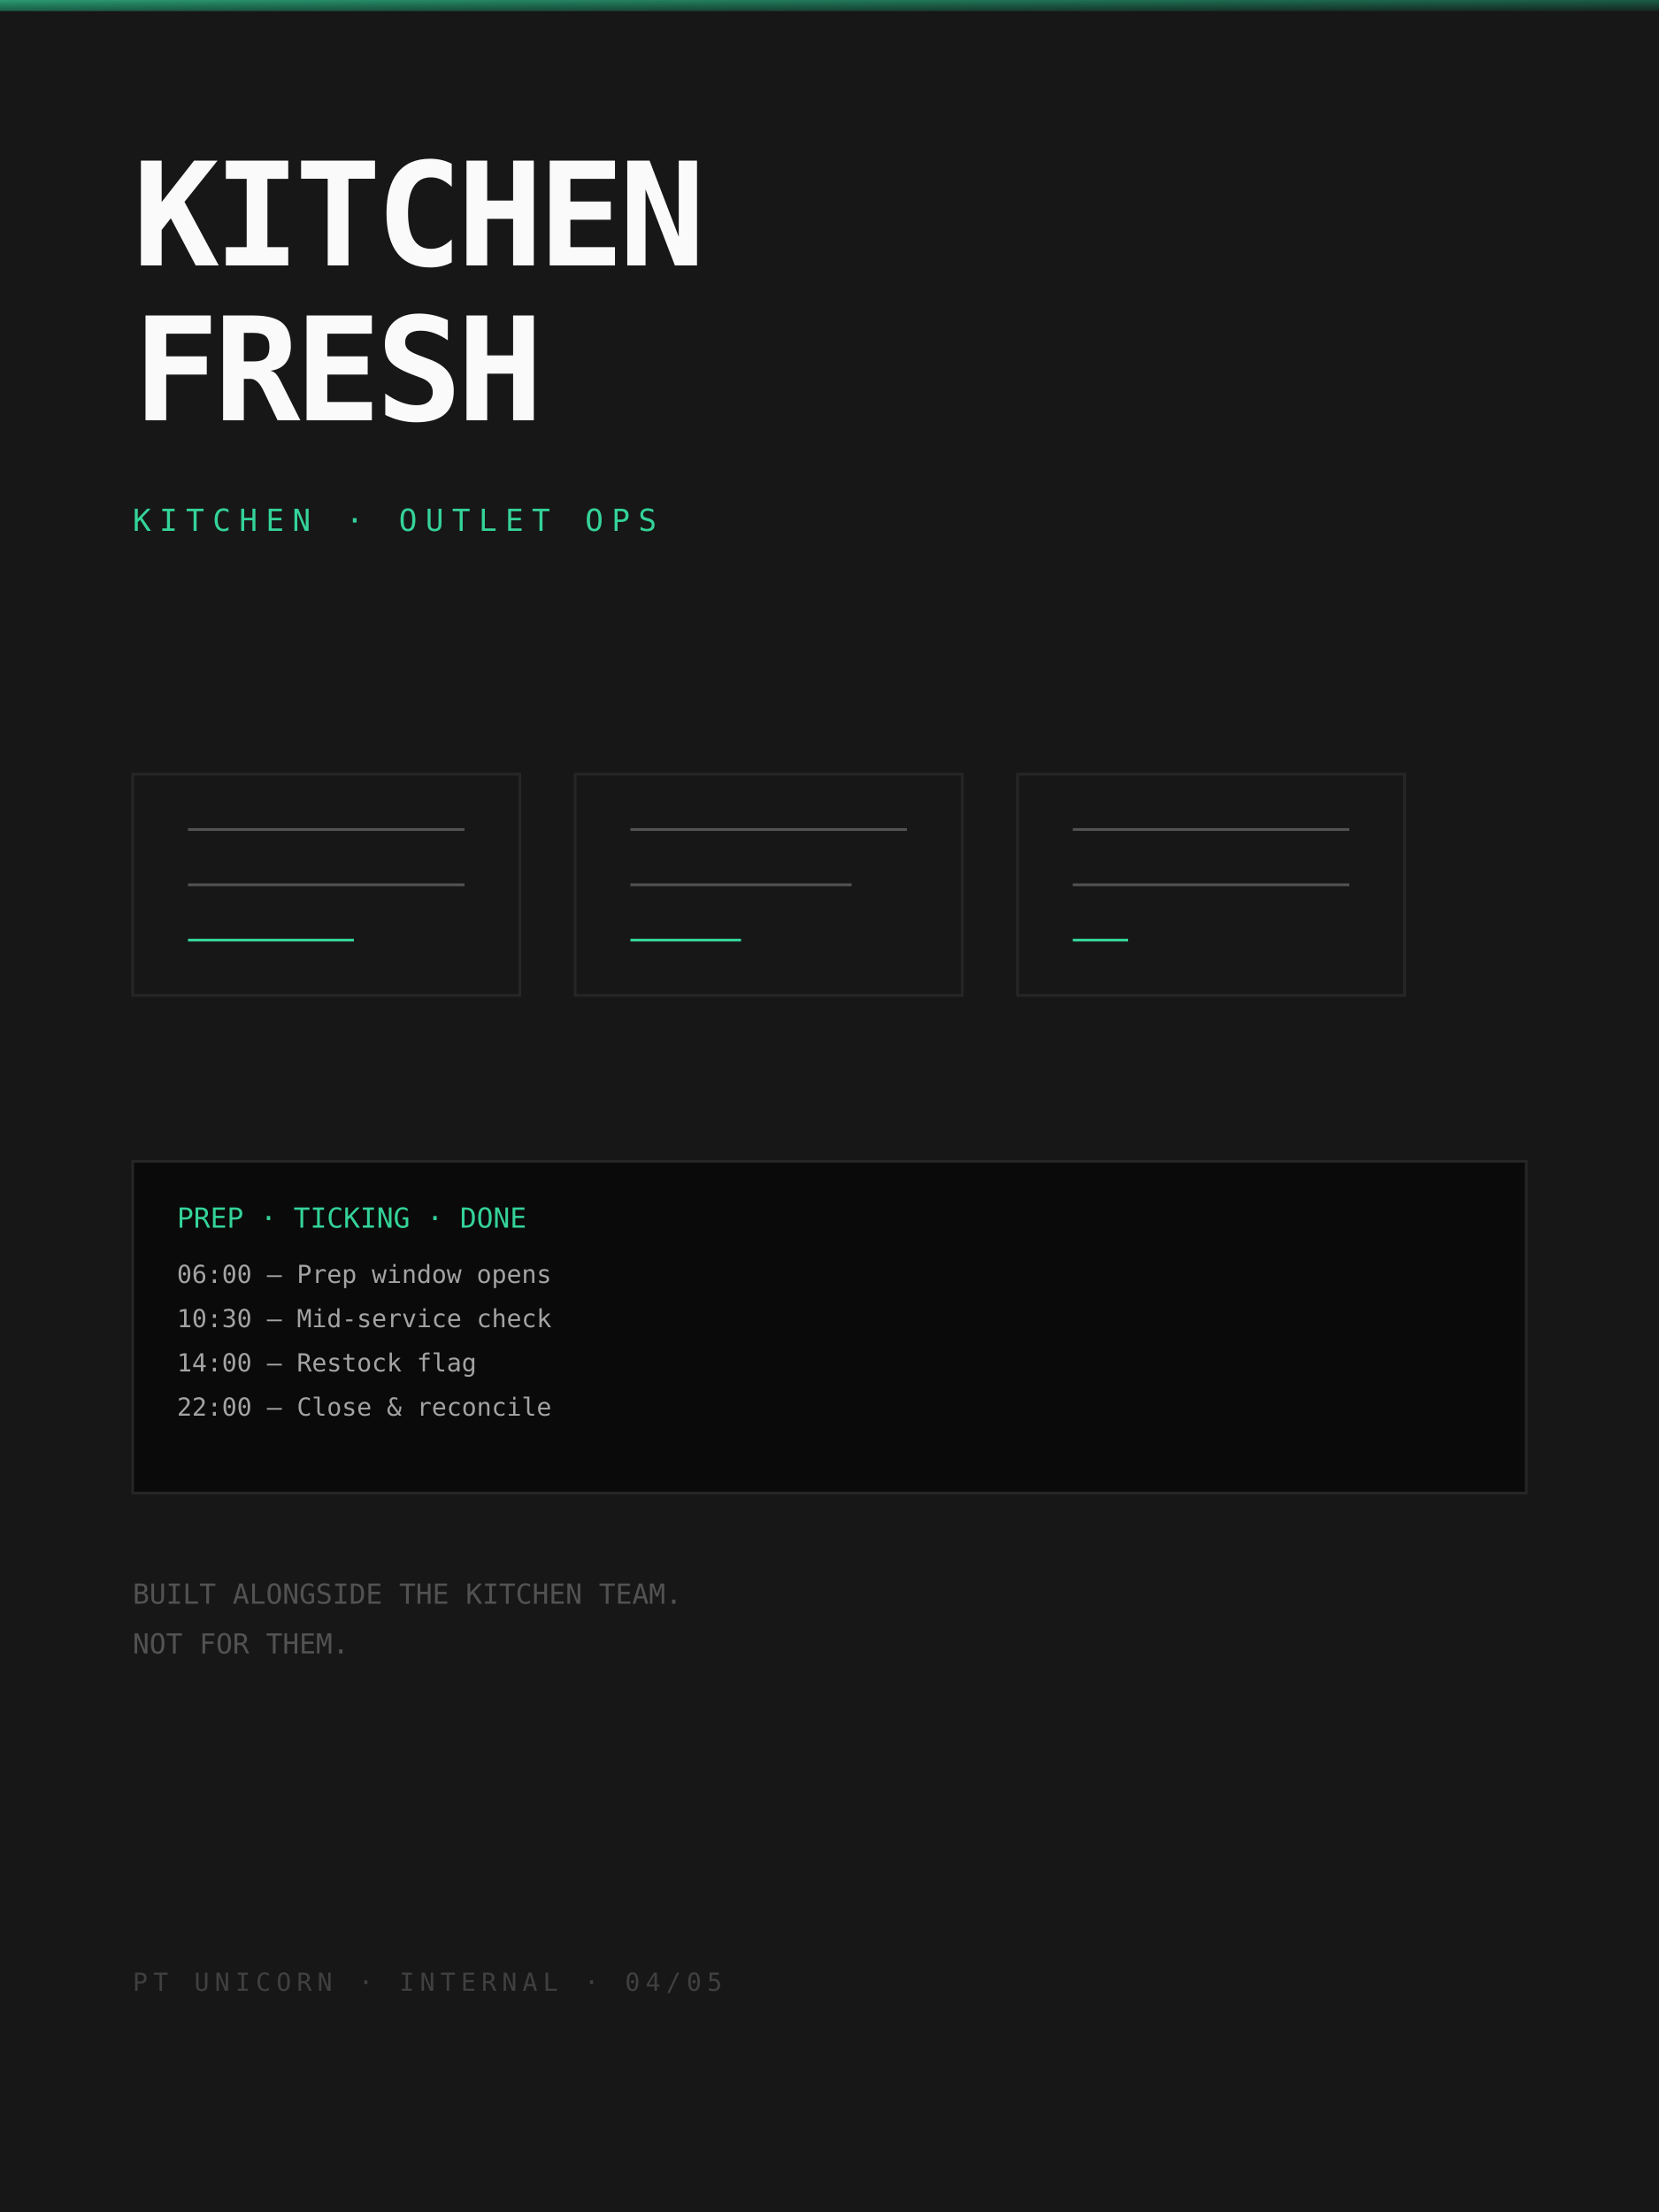
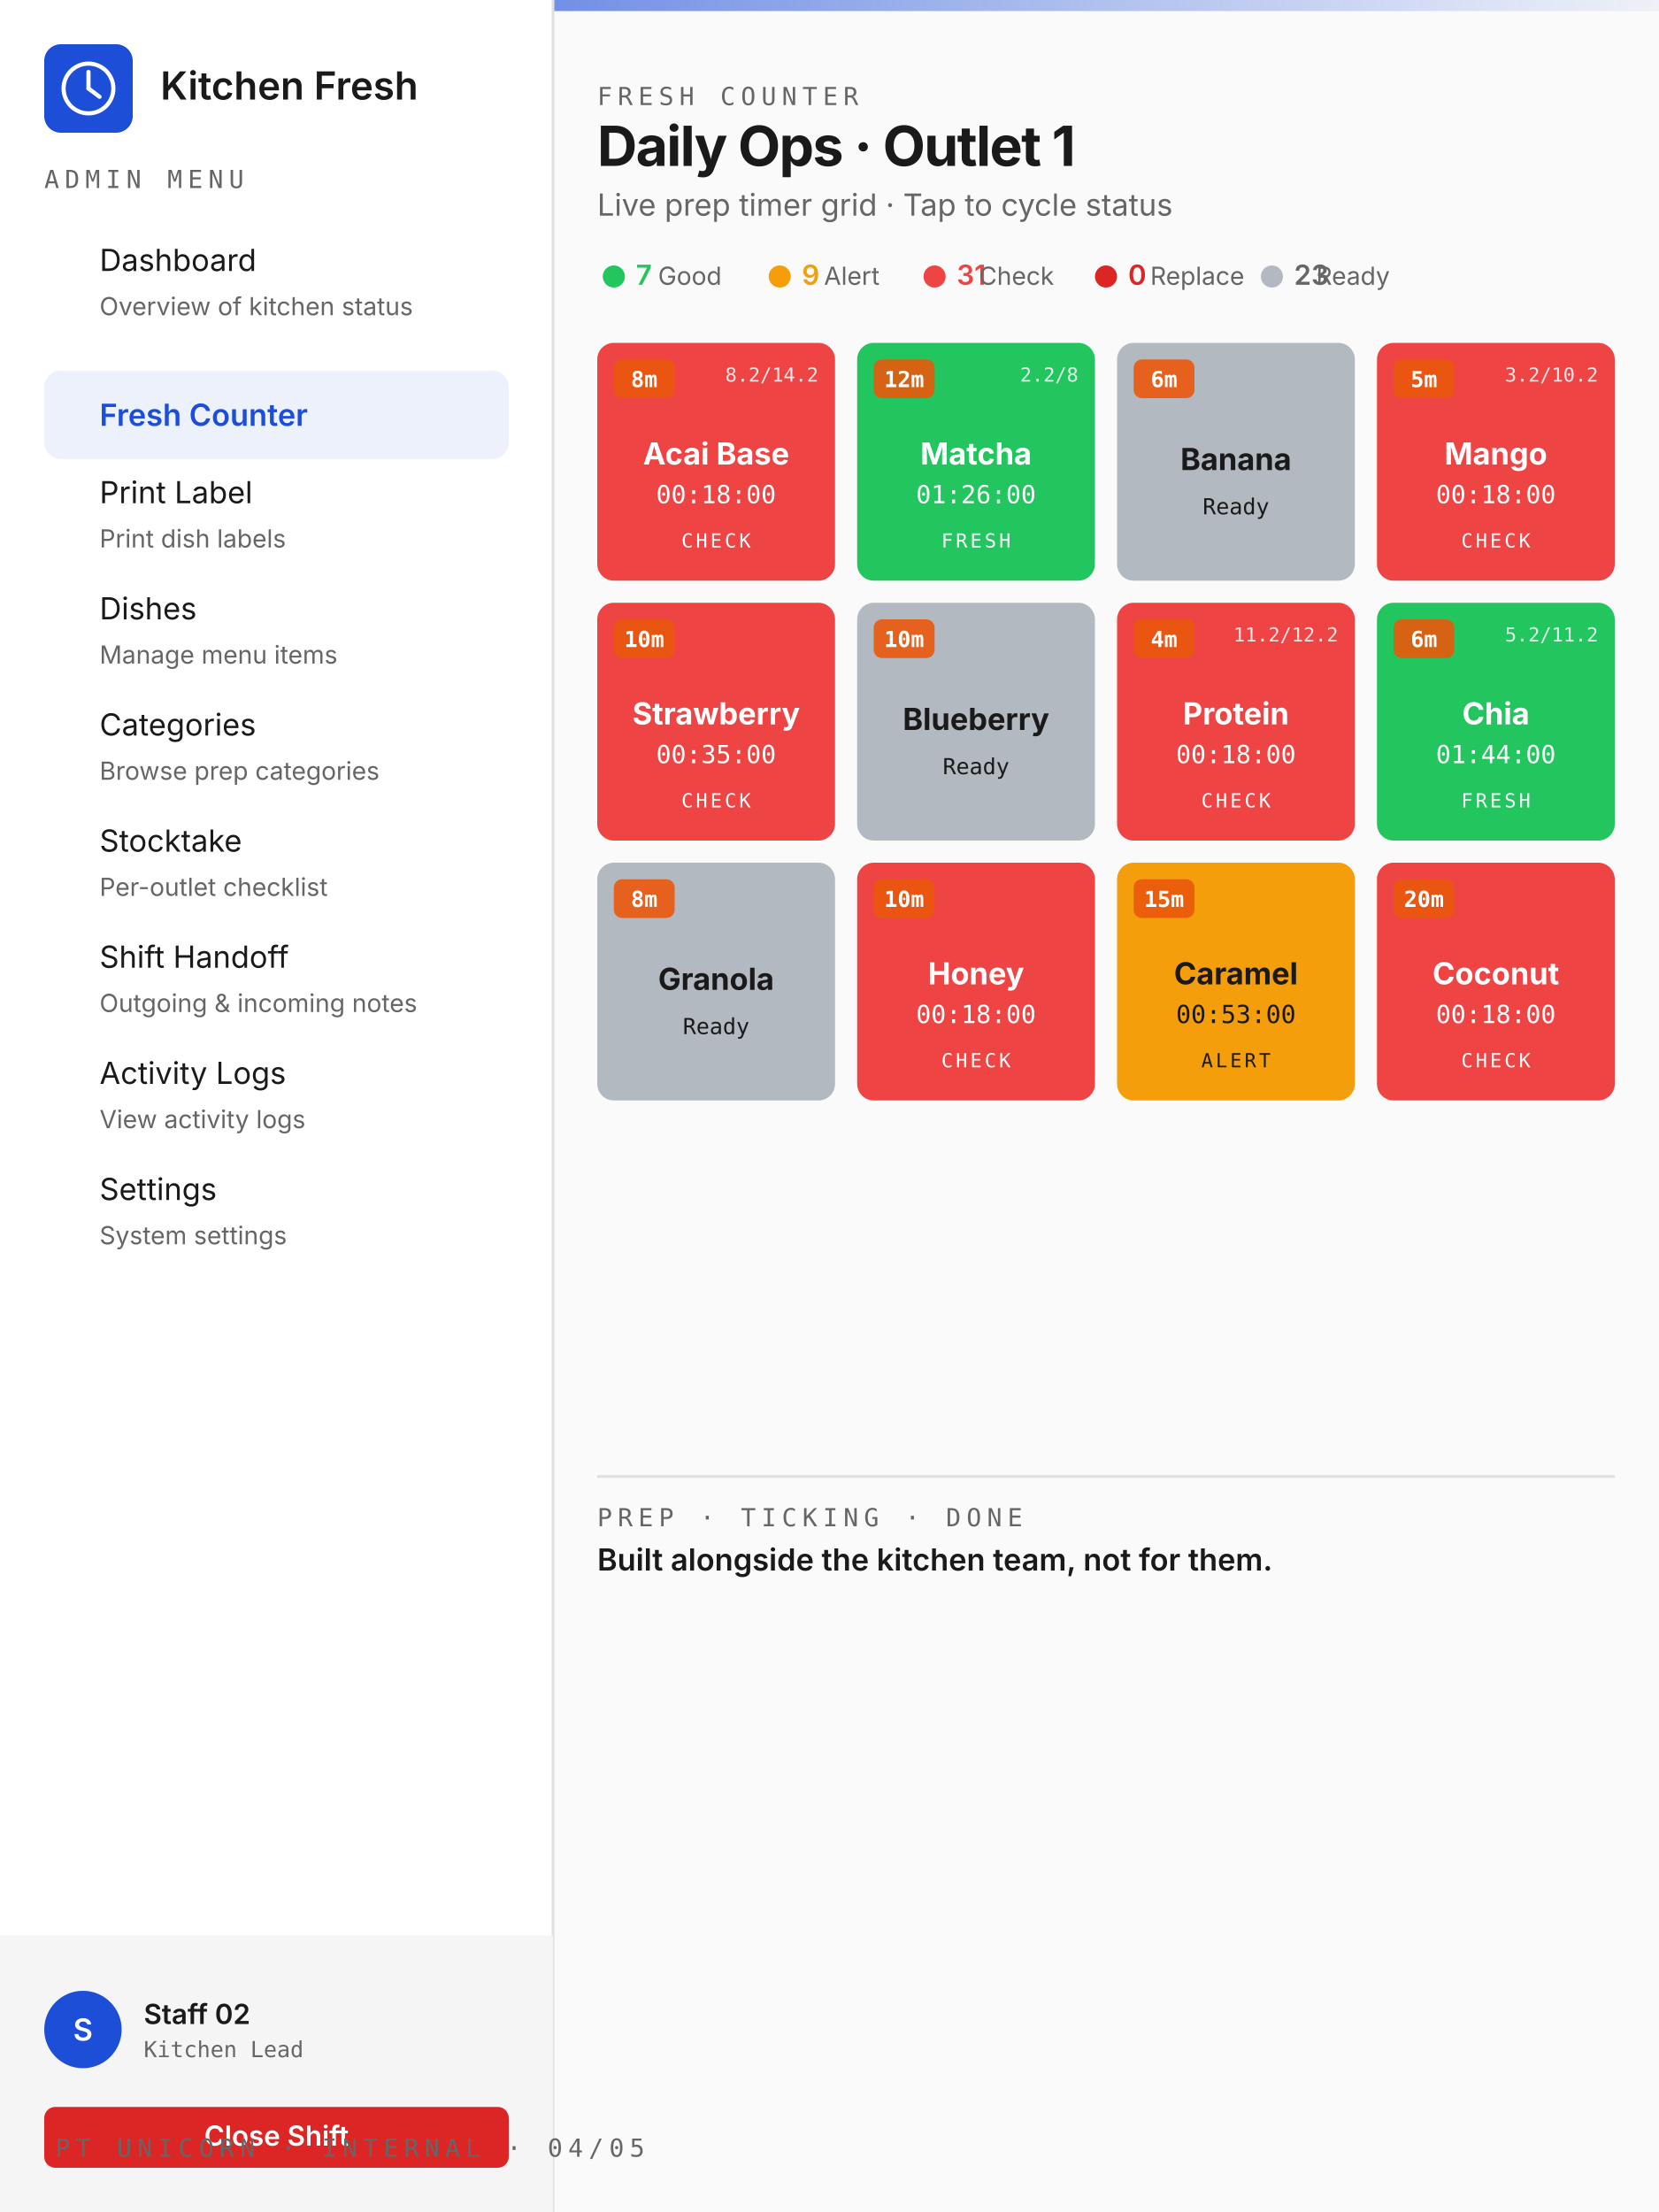
<svg xmlns="http://www.w3.org/2000/svg" viewBox="0 0 600 800" width="600" height="800">
  <defs>
-     <linearGradient id="g4" x1="0" y1="0" x2="1" y2="1">
-       <stop offset="0%" stop-color="#34d399" stop-opacity="0.7" />
-       <stop offset="100%" stop-color="#10b981" stop-opacity="0.1" />
+     <linearGradient id="kf-line" x1="0" y1="0" x2="1" y2="0">
+       <stop offset="0%" stop-color="#1d4ed8" stop-opacity="0.9" />
+       <stop offset="100%" stop-color="#1d4ed8" stop-opacity="0.05" />
    </linearGradient>
  </defs>
-   <rect width="600" height="800" fill="#171717" />
-   <rect x="0" y="0" width="600" height="4" fill="url(#g4)" />
-   <g transform="translate(48, 96)">
-     <text x="0" y="0" font-family="ui-monospace, SFMono-Regular, Menlo, monospace" font-size="52" font-weight="700" fill="#fafafa" letter-spacing="-2">KITCHEN</text>
-     <text x="0" y="56" font-family="ui-monospace, SFMono-Regular, Menlo, monospace" font-size="52" font-weight="700" fill="#fafafa" letter-spacing="-2">FRESH</text>
-     <text x="0" y="96" font-family="ui-monospace, SFMono-Regular, Menlo, monospace" font-size="11" fill="#34d399" letter-spacing="3">KITCHEN  ·  OUTLET OPS</text>
+   <rect width="600" height="800" fill="#fafafa" />
+   <rect x="0" y="0" width="600" height="4" fill="url(#kf-line)" />
+   <g transform="translate(0, 0)">
+     <rect width="200" height="800" fill="#ffffff" />
+     <line x1="200" y1="0" x2="200" y2="800" stroke="#e0e0e0" />
+     <g transform="translate(16, 16)">
+       <rect width="32" height="32" rx="6" fill="#1d4ed8" />
+       <circle cx="16" cy="16" r="9" fill="none" stroke="#ffffff" stroke-width="1.5" />
+       <line x1="16" y1="16" x2="16" y2="10" stroke="#ffffff" stroke-width="1.5" stroke-linecap="round" />
+       <line x1="16" y1="16" x2="20" y2="19" stroke="#ffffff" stroke-width="1.5" stroke-linecap="round" />
+     </g>
+     <text x="58" y="36" font-family="Inter, system-ui, sans-serif" font-size="14" font-weight="600" fill="#1a1a1a">Kitchen Fresh</text>
+     <text x="16" y="68" font-family="ui-monospace, SFMono-Regular, Menlo, monospace" font-size="9" fill="#666666" letter-spacing="2">ADMIN MENU</text>
+     <g font-family="Inter, system-ui, sans-serif" font-size="11" fill="#1a1a1a">
+       <g transform="translate(16, 92)">
+         <rect width="6" height="6" rx="1" fill="#1d4ed8" opacity="0.0" />
+         <text x="20" y="6">Dashboard</text>
+         <text x="20" y="22" font-size="9" fill="#666666">Overview of kitchen status</text>
+       </g>
+       <g transform="translate(16, 134)">
+         <rect width="168" height="32" rx="6" fill="#1d4ed8" fill-opacity="0.08" />
+         <text x="20" y="20" font-weight="600" fill="#1d4ed8">Fresh Counter</text>
+       </g>
+       <g transform="translate(16, 176)">
+         <text x="20" y="6">Print Label</text>
+         <text x="20" y="22" font-size="9" fill="#666666">Print dish labels</text>
+       </g>
+       <g transform="translate(16, 218)">
+         <text x="20" y="6">Dishes</text>
+         <text x="20" y="22" font-size="9" fill="#666666">Manage menu items</text>
+       </g>
+       <g transform="translate(16, 260)">
+         <text x="20" y="6">Categories</text>
+         <text x="20" y="22" font-size="9" fill="#666666">Browse prep categories</text>
+       </g>
+       <g transform="translate(16, 302)">
+         <text x="20" y="6">Stocktake</text>
+         <text x="20" y="22" font-size="9" fill="#666666">Per-outlet checklist</text>
+       </g>
+       <g transform="translate(16, 344)">
+         <text x="20" y="6">Shift Handoff</text>
+         <text x="20" y="22" font-size="9" fill="#666666">Outgoing &amp; incoming notes</text>
+       </g>
+       <g transform="translate(16, 386)">
+         <text x="20" y="6">Activity Logs</text>
+         <text x="20" y="22" font-size="9" fill="#666666">View activity logs</text>
+       </g>
+       <g transform="translate(16, 428)">
+         <text x="20" y="6">Settings</text>
+         <text x="20" y="22" font-size="9" fill="#666666">System settings</text>
+       </g>
+     </g>
+     <rect x="0" y="700" width="200" height="100" fill="#f5f5f5" />
+     <g transform="translate(16, 720)">
+       <circle cx="14" cy="14" r="14" fill="#1d4ed8" />
+       <text x="14" y="18" text-anchor="middle" font-family="Inter, system-ui, sans-serif" font-size="11" font-weight="600" fill="#ffffff">S</text>
+       <text x="36" y="12" font-family="Inter, system-ui, sans-serif" font-size="10" font-weight="600" fill="#1a1a1a">Staff 02</text>
+       <text x="36" y="24" font-family="ui-monospace, SFMono-Regular, Menlo, monospace" font-size="8" fill="#666666">Kitchen Lead</text>
+       <rect x="0" y="42" width="168" height="22" rx="4" fill="#dc2626" />
+       <text x="84" y="56" text-anchor="middle" font-family="Inter, system-ui, sans-serif" font-size="10" font-weight="600" fill="#ffffff">Close Shift</text>
+     </g>
  </g>
-   <g transform="translate(48, 280)">
-     <g>
-       <rect width="140" height="80" fill="none" stroke="#262626" />
-       <line x1="20" y1="20" x2="120" y2="20" stroke="#525252" />
-       <line x1="20" y1="40" x2="120" y2="40" stroke="#525252" />
-       <line x1="20" y1="60" x2="80" y2="60" stroke="#34d399" />
-     </g>
-     <g transform="translate(160, 0)">
-       <rect width="140" height="80" fill="none" stroke="#262626" />
-       <line x1="20" y1="20" x2="120" y2="20" stroke="#525252" />
-       <line x1="20" y1="40" x2="100" y2="40" stroke="#525252" />
-       <line x1="20" y1="60" x2="60" y2="60" stroke="#34d399" />
-     </g>
-     <g transform="translate(320, 0)">
-       <rect width="140" height="80" fill="none" stroke="#262626" />
-       <line x1="20" y1="20" x2="120" y2="20" stroke="#525252" />
-       <line x1="20" y1="40" x2="120" y2="40" stroke="#525252" />
-       <line x1="20" y1="60" x2="40" y2="60" stroke="#34d399" />
+   <g transform="translate(216, 24)">
+     <text x="0" y="14" font-family="ui-monospace, SFMono-Regular, Menlo, monospace" font-size="9" fill="#666666" letter-spacing="2">FRESH COUNTER</text>
+     <text x="0" y="36" font-family="Inter, system-ui, sans-serif" font-size="20" font-weight="700" fill="#1a1a1a" letter-spacing="-0.5">Daily Ops · Outlet 1</text>
+     <text x="0" y="54" font-family="Inter, system-ui, sans-serif" font-size="11" fill="#666666">Live prep timer grid · Tap to cycle status</text>
+     <g transform="translate(0, 70)" font-family="Inter, system-ui, sans-serif">
+       <g>
+         <circle cx="6" cy="6" r="4" fill="#22c55e" />
+         <text x="14" y="9" font-size="10" font-weight="600" fill="#22c55e">7</text>
+         <text x="22" y="9" font-size="9" fill="#666666">Good</text>
+       </g>
+       <g transform="translate(60, 0)">
+         <circle cx="6" cy="6" r="4" fill="#f59e0b" />
+         <text x="14" y="9" font-size="10" font-weight="600" fill="#f59e0b">9</text>
+         <text x="22" y="9" font-size="9" fill="#666666">Alert</text>
+       </g>
+       <g transform="translate(116, 0)">
+         <circle cx="6" cy="6" r="4" fill="#ef4444" />
+         <text x="14" y="9" font-size="10" font-weight="600" fill="#ef4444">31</text>
+         <text x="22" y="9" font-size="9" fill="#666666">Check</text>
+       </g>
+       <g transform="translate(178, 0)">
+         <circle cx="6" cy="6" r="4" fill="#dc2626" />
+         <text x="14" y="9" font-size="10" font-weight="600" fill="#dc2626">0</text>
+         <text x="22" y="9" font-size="9" fill="#666666">Replace</text>
+       </g>
+       <g transform="translate(238, 0)">
+         <circle cx="6" cy="6" r="4" fill="#b3b9c1" />
+         <text x="14" y="9" font-size="10" font-weight="600" fill="#666666">23</text>
+         <text x="22" y="9" font-size="9" fill="#666666">Ready</text>
+       </g>
+     </g>
+     <g transform="translate(0, 100)">
+       <g>
+         <rect width="86" height="86" rx="6" fill="#ef4444" />
+         <rect x="6" y="6" width="22" height="14" rx="3" fill="#ea580c" fill-opacity="0.9" />
+         <text x="17" y="16" text-anchor="middle" font-family="ui-monospace, SFMono-Regular, Menlo, monospace" font-size="8" font-weight="700" fill="#ffffff">8m</text>
+         <text x="80" y="14" text-anchor="end" font-family="ui-monospace, SFMono-Regular, Menlo, monospace" font-size="7" fill="#ffffff" fill-opacity="0.85">8.2/14.2</text>
+         <text x="43" y="44" text-anchor="middle" font-family="Inter, system-ui, sans-serif" font-size="11" font-weight="700" fill="#ffffff">Acai Base</text>
+         <text x="43" y="58" text-anchor="middle" font-family="ui-monospace, SFMono-Regular, Menlo, monospace" font-size="9" fill="#ffffff">00:18:00</text>
+         <text x="43" y="74" text-anchor="middle" font-family="ui-monospace, SFMono-Regular, Menlo, monospace" font-size="7" fill="#ffffff" letter-spacing="1">CHECK</text>
+       </g>
+       <g transform="translate(94, 0)">
+         <rect width="86" height="86" rx="6" fill="#22c55e" />
+         <rect x="6" y="6" width="22" height="14" rx="3" fill="#ea580c" fill-opacity="0.9" />
+         <text x="17" y="16" text-anchor="middle" font-family="ui-monospace, SFMono-Regular, Menlo, monospace" font-size="8" font-weight="700" fill="#ffffff">12m</text>
+         <text x="80" y="14" text-anchor="end" font-family="ui-monospace, SFMono-Regular, Menlo, monospace" font-size="7" fill="#ffffff" fill-opacity="0.85">2.2/8</text>
+         <text x="43" y="44" text-anchor="middle" font-family="Inter, system-ui, sans-serif" font-size="11" font-weight="700" fill="#ffffff">Matcha</text>
+         <text x="43" y="58" text-anchor="middle" font-family="ui-monospace, SFMono-Regular, Menlo, monospace" font-size="9" fill="#ffffff">01:26:00</text>
+         <text x="43" y="74" text-anchor="middle" font-family="ui-monospace, SFMono-Regular, Menlo, monospace" font-size="7" fill="#ffffff" letter-spacing="1">FRESH</text>
+       </g>
+       <g transform="translate(188, 0)">
+         <rect width="86" height="86" rx="6" fill="#b3b9c1" />
+         <rect x="6" y="6" width="22" height="14" rx="3" fill="#ea580c" fill-opacity="0.9" />
+         <text x="17" y="16" text-anchor="middle" font-family="ui-monospace, SFMono-Regular, Menlo, monospace" font-size="8" font-weight="700" fill="#ffffff">6m</text>
+         <text x="43" y="46" text-anchor="middle" font-family="Inter, system-ui, sans-serif" font-size="11" font-weight="700" fill="#1a1a1a">Banana</text>
+         <text x="43" y="62" text-anchor="middle" font-family="ui-monospace, SFMono-Regular, Menlo, monospace" font-size="8" fill="#1a1a1a">Ready</text>
+       </g>
+       <g transform="translate(282, 0)">
+         <rect width="86" height="86" rx="6" fill="#ef4444" />
+         <rect x="6" y="6" width="22" height="14" rx="3" fill="#ea580c" fill-opacity="0.9" />
+         <text x="17" y="16" text-anchor="middle" font-family="ui-monospace, SFMono-Regular, Menlo, monospace" font-size="8" font-weight="700" fill="#ffffff">5m</text>
+         <text x="80" y="14" text-anchor="end" font-family="ui-monospace, SFMono-Regular, Menlo, monospace" font-size="7" fill="#ffffff" fill-opacity="0.85">3.2/10.2</text>
+         <text x="43" y="44" text-anchor="middle" font-family="Inter, system-ui, sans-serif" font-size="11" font-weight="700" fill="#ffffff">Mango</text>
+         <text x="43" y="58" text-anchor="middle" font-family="ui-monospace, SFMono-Regular, Menlo, monospace" font-size="9" fill="#ffffff">00:18:00</text>
+         <text x="43" y="74" text-anchor="middle" font-family="ui-monospace, SFMono-Regular, Menlo, monospace" font-size="7" fill="#ffffff" letter-spacing="1">CHECK</text>
+       </g>
+       <g transform="translate(0, 94)">
+         <rect width="86" height="86" rx="6" fill="#ef4444" />
+         <rect x="6" y="6" width="22" height="14" rx="3" fill="#ea580c" fill-opacity="0.9" />
+         <text x="17" y="16" text-anchor="middle" font-family="ui-monospace, SFMono-Regular, Menlo, monospace" font-size="8" font-weight="700" fill="#ffffff">10m</text>
+         <text x="43" y="44" text-anchor="middle" font-family="Inter, system-ui, sans-serif" font-size="11" font-weight="700" fill="#ffffff">Strawberry</text>
+         <text x="43" y="58" text-anchor="middle" font-family="ui-monospace, SFMono-Regular, Menlo, monospace" font-size="9" fill="#ffffff">00:35:00</text>
+         <text x="43" y="74" text-anchor="middle" font-family="ui-monospace, SFMono-Regular, Menlo, monospace" font-size="7" fill="#ffffff" letter-spacing="1">CHECK</text>
+       </g>
+       <g transform="translate(94, 94)">
+         <rect width="86" height="86" rx="6" fill="#b3b9c1" />
+         <rect x="6" y="6" width="22" height="14" rx="3" fill="#ea580c" fill-opacity="0.9" />
+         <text x="17" y="16" text-anchor="middle" font-family="ui-monospace, SFMono-Regular, Menlo, monospace" font-size="8" font-weight="700" fill="#ffffff">10m</text>
+         <text x="43" y="46" text-anchor="middle" font-family="Inter, system-ui, sans-serif" font-size="11" font-weight="700" fill="#1a1a1a">Blueberry</text>
+         <text x="43" y="62" text-anchor="middle" font-family="ui-monospace, SFMono-Regular, Menlo, monospace" font-size="8" fill="#1a1a1a">Ready</text>
+       </g>
+       <g transform="translate(188, 94)">
+         <rect width="86" height="86" rx="6" fill="#ef4444" />
+         <rect x="6" y="6" width="22" height="14" rx="3" fill="#ea580c" fill-opacity="0.9" />
+         <text x="17" y="16" text-anchor="middle" font-family="ui-monospace, SFMono-Regular, Menlo, monospace" font-size="8" font-weight="700" fill="#ffffff">4m</text>
+         <text x="80" y="14" text-anchor="end" font-family="ui-monospace, SFMono-Regular, Menlo, monospace" font-size="7" fill="#ffffff" fill-opacity="0.85">11.2/12.2</text>
+         <text x="43" y="44" text-anchor="middle" font-family="Inter, system-ui, sans-serif" font-size="11" font-weight="700" fill="#ffffff">Protein</text>
+         <text x="43" y="58" text-anchor="middle" font-family="ui-monospace, SFMono-Regular, Menlo, monospace" font-size="9" fill="#ffffff">00:18:00</text>
+         <text x="43" y="74" text-anchor="middle" font-family="ui-monospace, SFMono-Regular, Menlo, monospace" font-size="7" fill="#ffffff" letter-spacing="1">CHECK</text>
+       </g>
+       <g transform="translate(282, 94)">
+         <rect width="86" height="86" rx="6" fill="#22c55e" />
+         <rect x="6" y="6" width="22" height="14" rx="3" fill="#ea580c" fill-opacity="0.9" />
+         <text x="17" y="16" text-anchor="middle" font-family="ui-monospace, SFMono-Regular, Menlo, monospace" font-size="8" font-weight="700" fill="#ffffff">6m</text>
+         <text x="80" y="14" text-anchor="end" font-family="ui-monospace, SFMono-Regular, Menlo, monospace" font-size="7" fill="#ffffff" fill-opacity="0.85">5.2/11.2</text>
+         <text x="43" y="44" text-anchor="middle" font-family="Inter, system-ui, sans-serif" font-size="11" font-weight="700" fill="#ffffff">Chia</text>
+         <text x="43" y="58" text-anchor="middle" font-family="ui-monospace, SFMono-Regular, Menlo, monospace" font-size="9" fill="#ffffff">01:44:00</text>
+         <text x="43" y="74" text-anchor="middle" font-family="ui-monospace, SFMono-Regular, Menlo, monospace" font-size="7" fill="#ffffff" letter-spacing="1">FRESH</text>
+       </g>
+       <g transform="translate(0, 188)">
+         <rect width="86" height="86" rx="6" fill="#b3b9c1" />
+         <rect x="6" y="6" width="22" height="14" rx="3" fill="#ea580c" fill-opacity="0.9" />
+         <text x="17" y="16" text-anchor="middle" font-family="ui-monospace, SFMono-Regular, Menlo, monospace" font-size="8" font-weight="700" fill="#ffffff">8m</text>
+         <text x="43" y="46" text-anchor="middle" font-family="Inter, system-ui, sans-serif" font-size="11" font-weight="700" fill="#1a1a1a">Granola</text>
+         <text x="43" y="62" text-anchor="middle" font-family="ui-monospace, SFMono-Regular, Menlo, monospace" font-size="8" fill="#1a1a1a">Ready</text>
+       </g>
+       <g transform="translate(94, 188)">
+         <rect width="86" height="86" rx="6" fill="#ef4444" />
+         <rect x="6" y="6" width="22" height="14" rx="3" fill="#ea580c" fill-opacity="0.9" />
+         <text x="17" y="16" text-anchor="middle" font-family="ui-monospace, SFMono-Regular, Menlo, monospace" font-size="8" font-weight="700" fill="#ffffff">10m</text>
+         <text x="43" y="44" text-anchor="middle" font-family="Inter, system-ui, sans-serif" font-size="11" font-weight="700" fill="#ffffff">Honey</text>
+         <text x="43" y="58" text-anchor="middle" font-family="ui-monospace, SFMono-Regular, Menlo, monospace" font-size="9" fill="#ffffff">00:18:00</text>
+         <text x="43" y="74" text-anchor="middle" font-family="ui-monospace, SFMono-Regular, Menlo, monospace" font-size="7" fill="#ffffff" letter-spacing="1">CHECK</text>
+       </g>
+       <g transform="translate(188, 188)">
+         <rect width="86" height="86" rx="6" fill="#f59e0b" />
+         <rect x="6" y="6" width="22" height="14" rx="3" fill="#ea580c" fill-opacity="0.9" />
+         <text x="17" y="16" text-anchor="middle" font-family="ui-monospace, SFMono-Regular, Menlo, monospace" font-size="8" font-weight="700" fill="#ffffff">15m</text>
+         <text x="43" y="44" text-anchor="middle" font-family="Inter, system-ui, sans-serif" font-size="11" font-weight="700" fill="#1a1a1a">Caramel</text>
+         <text x="43" y="58" text-anchor="middle" font-family="ui-monospace, SFMono-Regular, Menlo, monospace" font-size="9" fill="#1a1a1a">00:53:00</text>
+         <text x="43" y="74" text-anchor="middle" font-family="ui-monospace, SFMono-Regular, Menlo, monospace" font-size="7" fill="#1a1a1a" letter-spacing="1">ALERT</text>
+       </g>
+       <g transform="translate(282, 188)">
+         <rect width="86" height="86" rx="6" fill="#ef4444" />
+         <rect x="6" y="6" width="22" height="14" rx="3" fill="#ea580c" fill-opacity="0.9" />
+         <text x="17" y="16" text-anchor="middle" font-family="ui-monospace, SFMono-Regular, Menlo, monospace" font-size="8" font-weight="700" fill="#ffffff">20m</text>
+         <text x="43" y="44" text-anchor="middle" font-family="Inter, system-ui, sans-serif" font-size="11" font-weight="700" fill="#ffffff">Coconut</text>
+         <text x="43" y="58" text-anchor="middle" font-family="ui-monospace, SFMono-Regular, Menlo, monospace" font-size="9" fill="#ffffff">00:18:00</text>
+         <text x="43" y="74" text-anchor="middle" font-family="ui-monospace, SFMono-Regular, Menlo, monospace" font-size="7" fill="#ffffff" letter-spacing="1">CHECK</text>
+       </g>
+     </g>
+     <g transform="translate(0, 510)">
+       <line x1="0" y1="0" x2="368" y2="0" stroke="#e0e0e0" />
+       <text x="0" y="18" font-family="ui-monospace, SFMono-Regular, Menlo, monospace" font-size="9" fill="#666666" letter-spacing="2">PREP  ·  TICKING  ·  DONE</text>
+       <text x="0" y="34" font-family="Inter, system-ui, sans-serif" font-size="11" fill="#1a1a1a" font-weight="600">Built alongside the kitchen team, not for them.</text>
    </g>
  </g>
-   <g transform="translate(48, 420)">
-     <rect width="504" height="120" fill="#0a0a0a" stroke="#262626" />
-     <text x="16" y="24" font-family="ui-monospace, SFMono-Regular, Menlo, monospace" font-size="10" fill="#34d399">PREP  ·  TICKING  ·  DONE</text>
-     <g transform="translate(16, 44)" font-family="ui-monospace, SFMono-Regular, Menlo, monospace" font-size="9" fill="#a3a3a3">
-       <text x="0" y="0">06:00 — Prep window opens</text>
-       <text x="0" y="16">10:30 — Mid-service check</text>
-       <text x="0" y="32">14:00 — Restock flag</text>
-       <text x="0" y="48">22:00 — Close &amp; reconcile</text>
-     </g>
-   </g>
-   <g transform="translate(48, 580)" font-family="ui-monospace, SFMono-Regular, Menlo, monospace" font-size="10" fill="#525252">
-     <text x="0" y="0">BUILT ALONGSIDE THE KITCHEN TEAM.</text>
-     <text x="0" y="18">NOT FOR THEM.</text>
-   </g>
-   <g transform="translate(48, 720)">
-     <text font-family="ui-monospace, SFMono-Regular, Menlo, monospace" font-size="9" fill="#404040" letter-spacing="2">PT UNICORN · INTERNAL · 04/05</text>
-   </g>
+   <text x="20" y="780" font-family="ui-monospace, SFMono-Regular, Menlo, monospace" font-size="9" fill="#666666" letter-spacing="2">PT UNICORN · INTERNAL · 04/05</text>
</svg>
